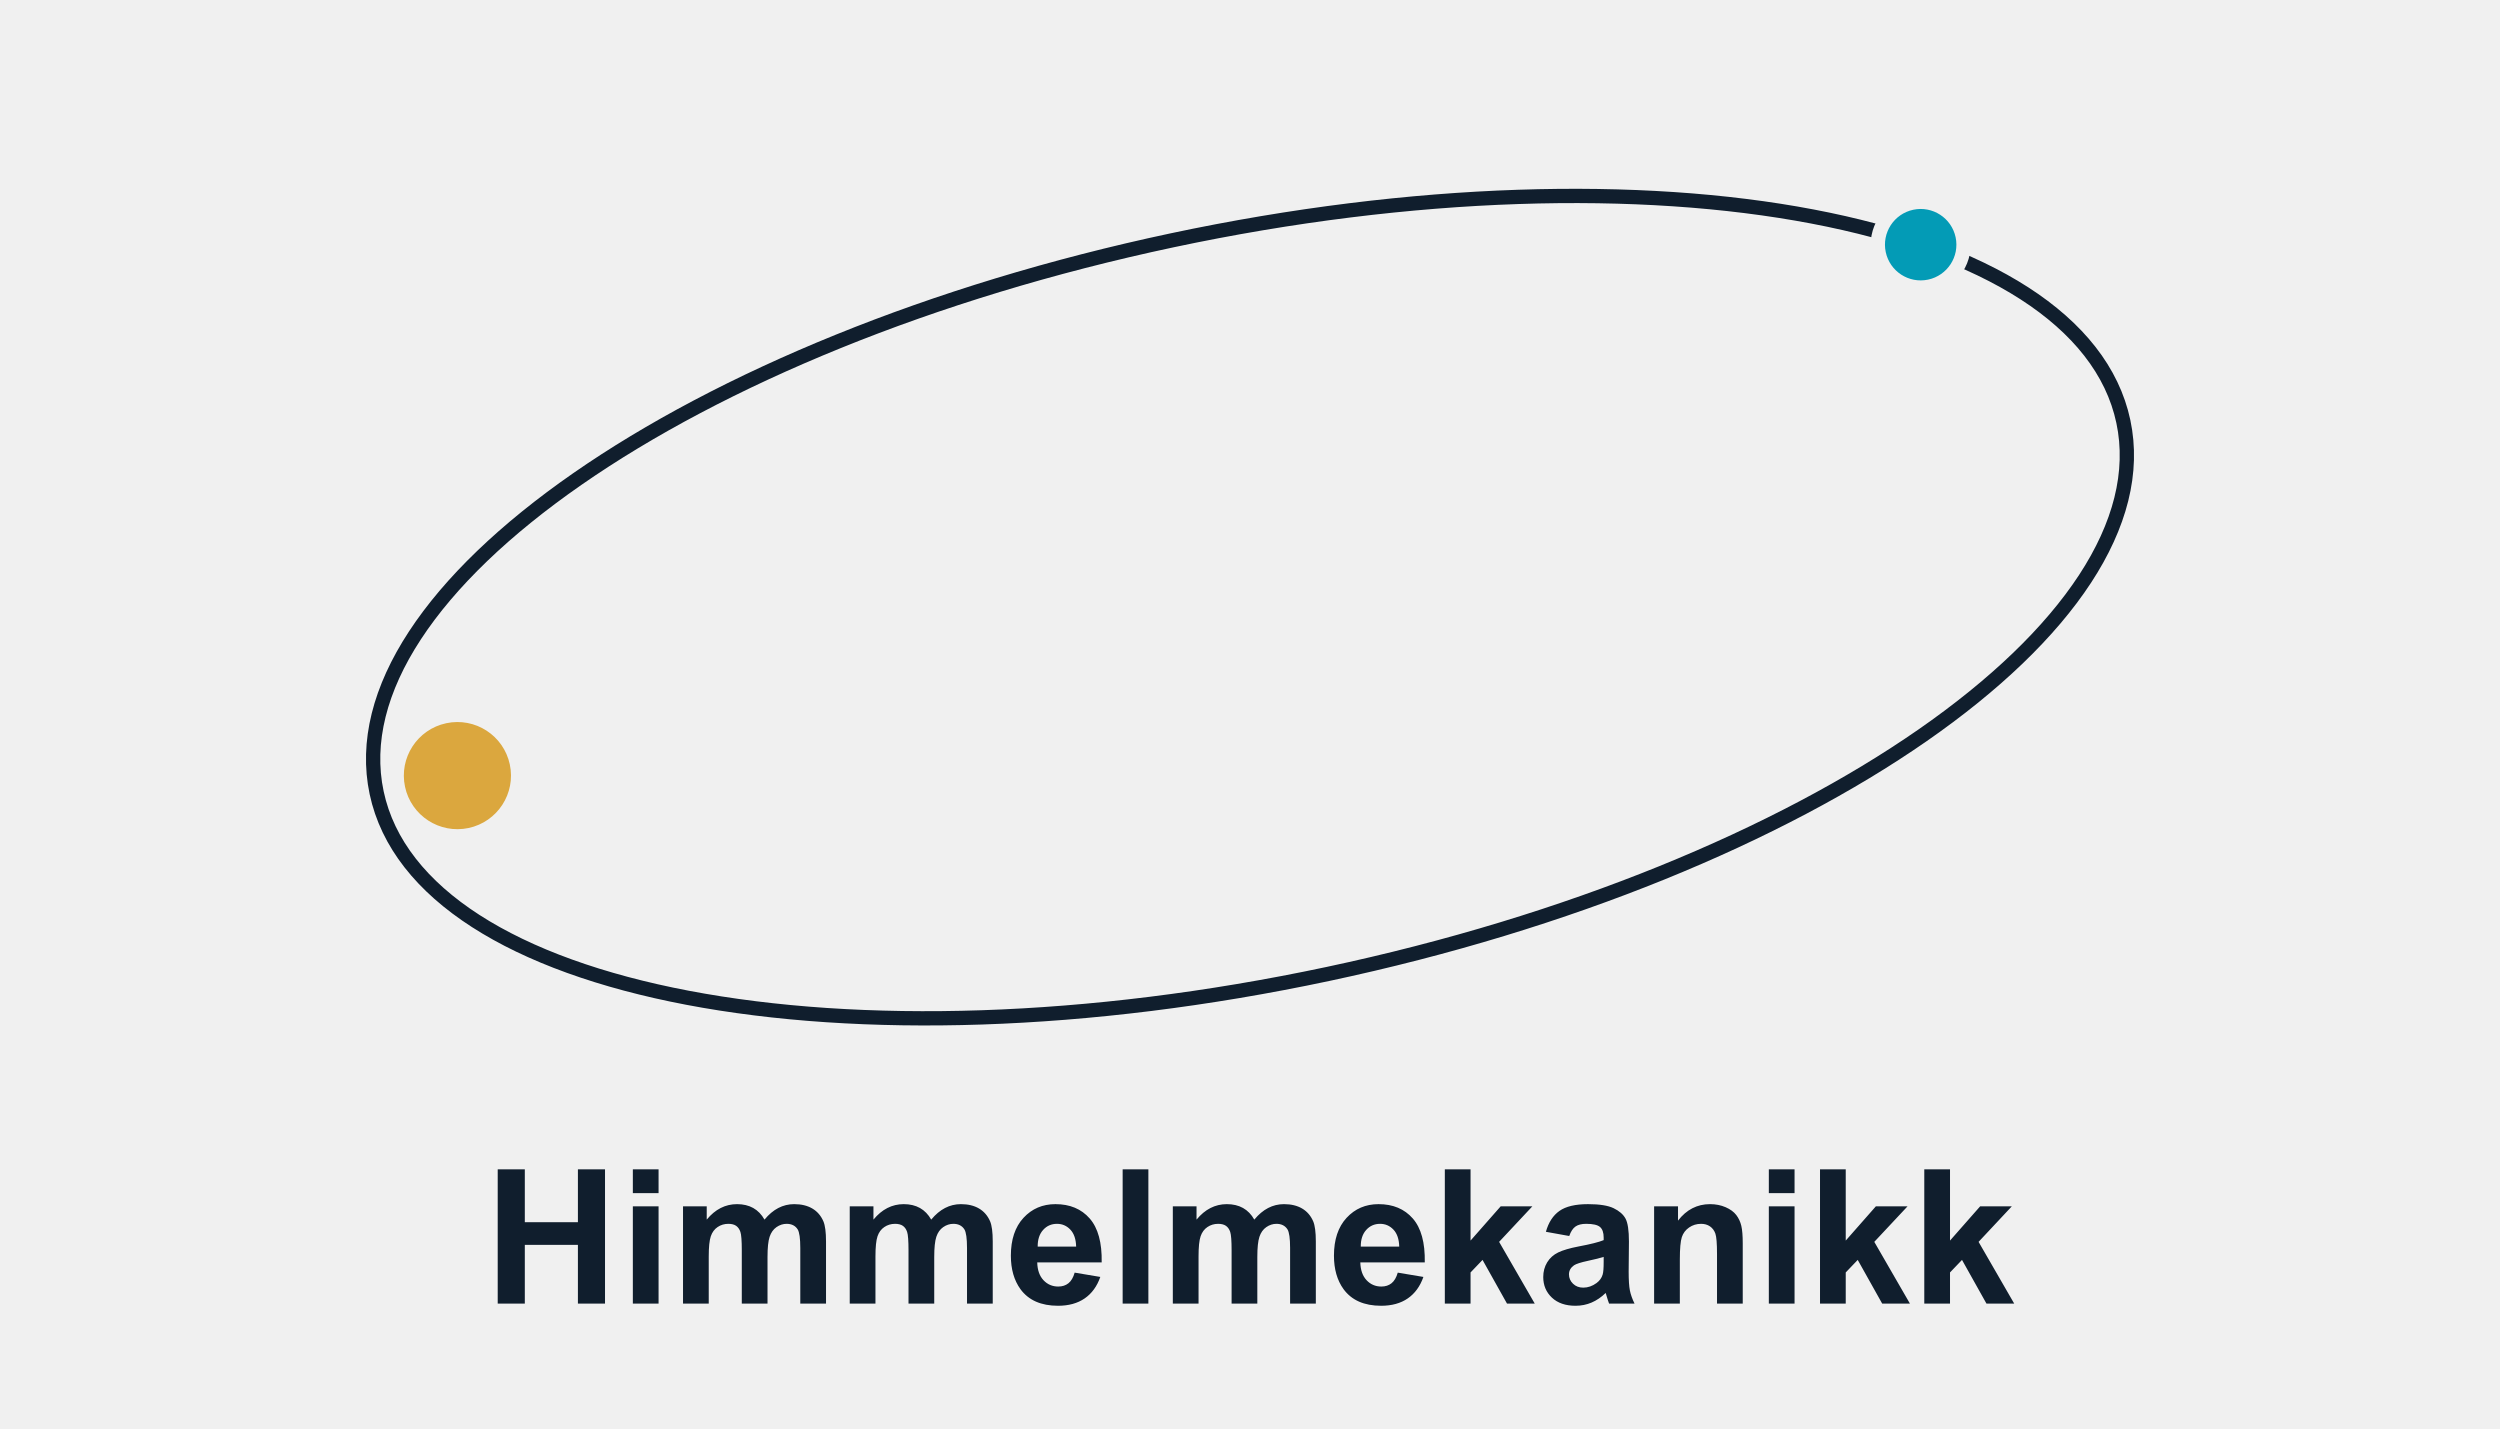
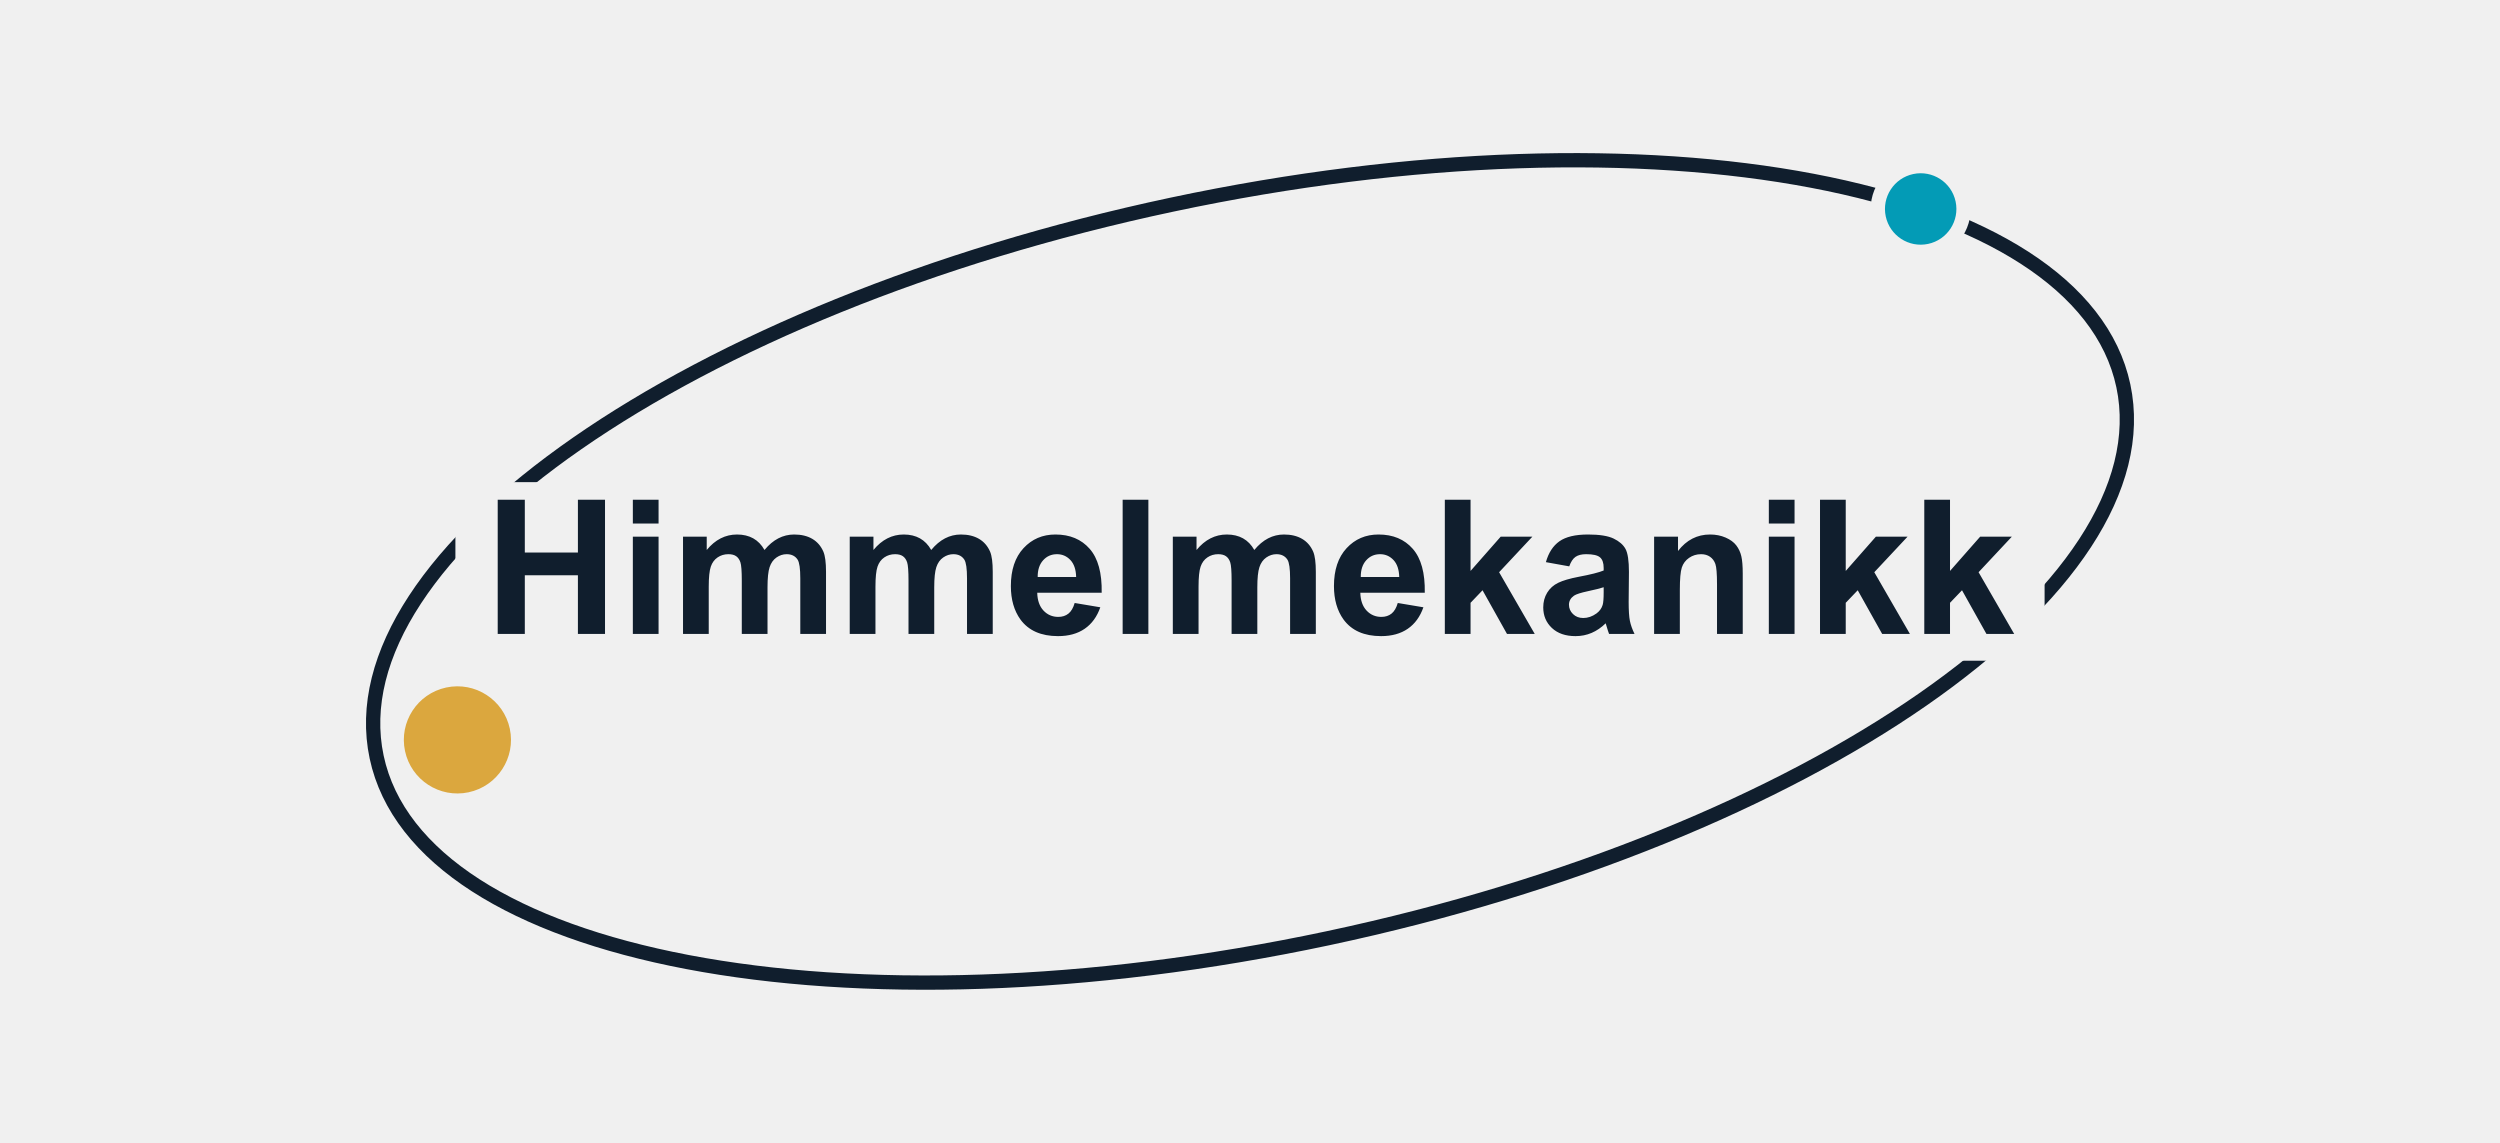
- <svg xmlns="http://www.w3.org/2000/svg" viewBox="0 0 1400 800" width="1400" height="800" role="img" aria-labelledby="logo-title logo-desc" lang="nb">
+ <svg xmlns="http://www.w3.org/2000/svg" viewBox="0 0 1400 640" width="1400" height="640" role="img" aria-labelledby="logo-title logo-desc" lang="nb">
  <defs>
    <mask id="planet-gap" maskUnits="userSpaceOnUse" x="-520" y="-250" width="1040" height="500">
      <rect x="-520" y="-250" width="1040" height="500" fill="white" />
      <circle cx="409.576" cy="-120.451" r="28" fill="black" />
    </mask>
+     <mask id="wordmark-clearance" maskUnits="userSpaceOnUse" x="0" y="0" width="1400" height="640">
+       <rect width="1400" height="640" fill="white" />
+       <rect x="255.028" y="270" width="889.944" height="100" fill="black" />
+     </mask>
  </defs>
-   <g id="orbit-symbol" transform="translate(700 340) rotate(-12)">
-     <ellipse id="orbit" cx="0" cy="0" rx="500" ry="210" fill="none" stroke="#101e2d" stroke-width="8" mask="url(#planet-gap)" />
-     <circle id="sun" cx="-453.762" cy="0" r="30" fill="#dba73e" />
-     <circle id="planet" cx="409.576" cy="-120.451" r="20" fill="#039bb6" />
+   <g mask="url(#wordmark-clearance)">
+     <g id="orbit-symbol" transform="translate(700 320) rotate(-12)">
+       <ellipse id="orbit" cx="0" cy="0" rx="500" ry="210" fill="none" stroke="#101e2d" stroke-width="8" mask="url(#planet-gap)" />
+       <circle id="sun" cx="-453.762" cy="0" r="30" fill="#dba73e" />
+       <circle id="planet" cx="409.576" cy="-120.451" r="20" fill="#039bb6" />
+     </g>
  </g>
-   <path id="wordmark" fill="#101e2d" transform="translate(271.0278 730) scale(0.05126953 -0.05126953)" d="M150 0V1466H446V889H1026V1466H1322V0H1026V641H446V0ZM1626 1206V1466H1907V1206ZM1626 0V1062H1907V0ZM2174 1062H2433V917Q2572 1086 2764 1086Q2866 1086 2941.0 1044.0Q3016 1002 3064 917Q3134 1002 3215.0 1044.0Q3296 1086 3388 1086Q3505 1086 3586.0 1038.5Q3667 991 3707 899Q3736 831 3736 679V0H3455V607Q3455 765 3426 811Q3387 871 3306 871Q3247 871 3195.0 835.0Q3143 799 3120.0 729.5Q3097 660 3097 510V0H2816V582Q2816 737 2801.0 782.0Q2786 827 2754.5 849.0Q2723 871 2669 871Q2604 871 2552.0 836.0Q2500 801 2477.5 735.0Q2455 669 2455 516V0H2174ZM3995 1062H4254V917Q4393 1086 4585 1086Q4687 1086 4762.0 1044.0Q4837 1002 4885 917Q4955 1002 5036.0 1044.0Q5117 1086 5209 1086Q5326 1086 5407.0 1038.5Q5488 991 5528 899Q5557 831 5557 679V0H5276V607Q5276 765 5247 811Q5208 871 5127 871Q5068 871 5016.0 835.0Q4964 799 4941.0 729.5Q4918 660 4918 510V0H4637V582Q4637 737 4622.0 782.0Q4607 827 4575.5 849.0Q4544 871 4490 871Q4425 871 4373.0 836.0Q4321 801 4298.5 735.0Q4276 669 4276 516V0H3995ZM6452 338 6732 291Q6678 137 6561.5 56.5Q6445 -24 6270 -24Q5993 -24 5860 157Q5755 302 5755 523Q5755 787 5893.0 936.5Q6031 1086 6242 1086Q6479 1086 6616.0 929.5Q6753 773 6747 450H6043Q6046 325 6111.0 255.5Q6176 186 6273 186Q6339 186 6384.0 222.0Q6429 258 6452 338ZM6468 622Q6465 744 6405.0 807.5Q6345 871 6259 871Q6167 871 6107 804Q6047 737 6048 622ZM6976 0V1466H7257V0ZM7524 1062H7783V917Q7922 1086 8114 1086Q8216 1086 8291.0 1044.0Q8366 1002 8414 917Q8484 1002 8565.0 1044.0Q8646 1086 8738 1086Q8855 1086 8936.0 1038.5Q9017 991 9057 899Q9086 831 9086 679V0H8805V607Q8805 765 8776 811Q8737 871 8656 871Q8597 871 8545.0 835.0Q8493 799 8470.0 729.5Q8447 660 8447 510V0H8166V582Q8166 737 8151.0 782.0Q8136 827 8104.5 849.0Q8073 871 8019 871Q7954 871 7902.0 836.0Q7850 801 7827.5 735.0Q7805 669 7805 516V0H7524ZM9981 338 10261 291Q10207 137 10090.5 56.5Q9974 -24 9799 -24Q9522 -24 9389 157Q9284 302 9284 523Q9284 787 9422.0 936.5Q9560 1086 9771 1086Q10008 1086 10145.0 929.5Q10282 773 10276 450H9572Q9575 325 9640.0 255.5Q9705 186 9802 186Q9868 186 9913.0 222.0Q9958 258 9981 338ZM9997 622Q9994 744 9934.0 807.5Q9874 871 9788 871Q9696 871 9636 804Q9576 737 9577 622ZM10495 0V1466H10776V688L11105 1062H11451L11088 674L11477 0H11174L10907 477L10776 340V0ZM11854 738 11599 784Q11642 938 11747.0 1012.0Q11852 1086 12059 1086Q12247 1086 12339.0 1041.5Q12431 997 12468.5 928.5Q12506 860 12506 677L12503 349Q12503 209 12516.5 142.5Q12530 76 12567 0H12289Q12278 28 12262 83Q12255 108 12252 116Q12180 46 12098.0 11.0Q12016 -24 11923 -24Q11759 -24 11664.5 65.0Q11570 154 11570 290Q11570 380 11613.0 450.5Q11656 521 11733.5 558.5Q11811 596 11957 624Q12154 661 12230 693V721Q12230 802 12190.0 836.5Q12150 871 12039 871Q11964 871 11922.0 841.5Q11880 812 11854 738ZM12230 510Q12176 492 12059.0 467.0Q11942 442 11906 418Q11851 379 11851 319Q11851 260 11895.0 217.0Q11939 174 12007 174Q12083 174 12152 224Q12203 262 12219 317Q12230 353 12230 454ZM13749 0H13468V542Q13468 714 13450.0 764.5Q13432 815 13391.5 843.0Q13351 871 13294 871Q13221 871 13163.0 831.0Q13105 791 13083.5 725.0Q13062 659 13062 481V0H12781V1062H13042V906Q13181 1086 13392 1086Q13485 1086 13562.0 1052.5Q13639 1019 13678.5 967.0Q13718 915 13733.5 849.0Q13749 783 13749 660ZM14034 1206V1466H14315V1206ZM14034 0V1062H14315V0ZM14593 0V1466H14874V688L15203 1062H15549L15186 674L15575 0H15272L15005 477L14874 340V0ZM15732 0V1466H16013V688L16342 1062H16688L16325 674L16714 0H16411L16144 477L16013 340V0Z" />
+   <path id="wordmark" fill="#101e2d" transform="translate(271.0278 355) scale(0.05126953 -0.05126953)" d="M150 0V1466H446V889H1026V1466H1322V0H1026V641H446V0ZM1626 1206V1466H1907V1206ZM1626 0V1062H1907V0ZM2174 1062H2433V917Q2572 1086 2764 1086Q2866 1086 2941.0 1044.0Q3016 1002 3064 917Q3134 1002 3215.0 1044.0Q3296 1086 3388 1086Q3505 1086 3586.0 1038.5Q3667 991 3707 899Q3736 831 3736 679V0H3455V607Q3455 765 3426 811Q3387 871 3306 871Q3247 871 3195.0 835.0Q3143 799 3120.0 729.5Q3097 660 3097 510V0H2816V582Q2816 737 2801.0 782.0Q2786 827 2754.5 849.0Q2723 871 2669 871Q2604 871 2552.0 836.0Q2500 801 2477.5 735.0Q2455 669 2455 516V0H2174ZM3995 1062H4254V917Q4393 1086 4585 1086Q4687 1086 4762.0 1044.0Q4837 1002 4885 917Q4955 1002 5036.0 1044.0Q5117 1086 5209 1086Q5326 1086 5407.0 1038.5Q5488 991 5528 899Q5557 831 5557 679V0H5276V607Q5276 765 5247 811Q5208 871 5127 871Q5068 871 5016.0 835.0Q4964 799 4941.0 729.5Q4918 660 4918 510V0H4637V582Q4637 737 4622.0 782.0Q4607 827 4575.5 849.0Q4544 871 4490 871Q4425 871 4373.0 836.0Q4321 801 4298.5 735.0Q4276 669 4276 516V0H3995ZM6452 338 6732 291Q6678 137 6561.5 56.5Q6445 -24 6270 -24Q5993 -24 5860 157Q5755 302 5755 523Q5755 787 5893.0 936.5Q6031 1086 6242 1086Q6479 1086 6616.0 929.5Q6753 773 6747 450H6043Q6046 325 6111.0 255.5Q6176 186 6273 186Q6339 186 6384.0 222.0Q6429 258 6452 338ZM6468 622Q6465 744 6405.0 807.5Q6345 871 6259 871Q6167 871 6107 804Q6047 737 6048 622ZM6976 0V1466H7257V0ZM7524 1062H7783V917Q7922 1086 8114 1086Q8216 1086 8291.0 1044.0Q8366 1002 8414 917Q8484 1002 8565.0 1044.0Q8646 1086 8738 1086Q8855 1086 8936.0 1038.5Q9017 991 9057 899Q9086 831 9086 679V0H8805V607Q8805 765 8776 811Q8737 871 8656 871Q8597 871 8545.0 835.0Q8493 799 8470.0 729.5Q8447 660 8447 510V0H8166V582Q8166 737 8151.0 782.0Q8136 827 8104.5 849.0Q8073 871 8019 871Q7954 871 7902.0 836.0Q7850 801 7827.5 735.0Q7805 669 7805 516V0H7524ZM9981 338 10261 291Q10207 137 10090.5 56.5Q9974 -24 9799 -24Q9522 -24 9389 157Q9284 302 9284 523Q9284 787 9422.0 936.5Q9560 1086 9771 1086Q10008 1086 10145.0 929.5Q10282 773 10276 450H9572Q9575 325 9640.0 255.5Q9705 186 9802 186Q9868 186 9913.0 222.0Q9958 258 9981 338ZM9997 622Q9994 744 9934.0 807.5Q9874 871 9788 871Q9696 871 9636 804Q9576 737 9577 622ZM10495 0V1466H10776V688L11105 1062H11451L11088 674L11477 0H11174L10907 477L10776 340V0ZM11854 738 11599 784Q11642 938 11747.0 1012.0Q11852 1086 12059 1086Q12247 1086 12339.0 1041.5Q12431 997 12468.5 928.5Q12506 860 12506 677L12503 349Q12503 209 12516.5 142.5Q12530 76 12567 0H12289Q12278 28 12262 83Q12255 108 12252 116Q12180 46 12098.0 11.0Q12016 -24 11923 -24Q11759 -24 11664.5 65.0Q11570 154 11570 290Q11570 380 11613.0 450.5Q11656 521 11733.5 558.5Q11811 596 11957 624Q12154 661 12230 693V721Q12230 802 12190.0 836.5Q12150 871 12039 871Q11964 871 11922.0 841.5Q11880 812 11854 738ZM12230 510Q12176 492 12059.0 467.0Q11942 442 11906 418Q11851 379 11851 319Q11851 260 11895.0 217.0Q11939 174 12007 174Q12083 174 12152 224Q12203 262 12219 317Q12230 353 12230 454ZM13749 0H13468V542Q13468 714 13450.0 764.5Q13432 815 13391.5 843.0Q13351 871 13294 871Q13221 871 13163.0 831.0Q13105 791 13083.5 725.0Q13062 659 13062 481V0H12781V1062H13042V906Q13181 1086 13392 1086Q13485 1086 13562.0 1052.5Q13639 1019 13678.5 967.0Q13718 915 13733.5 849.0Q13749 783 13749 660ZM14034 1206V1466H14315V1206ZM14034 0V1062H14315V0ZM14593 0V1466H14874V688L15203 1062H15549L15186 674L15575 0H15272L15005 477L14874 340V0ZM15732 0V1466H16013V688L16342 1062H16688L16325 674L16714 0H16411L16144 477L16013 340V0Z" />
</svg>
